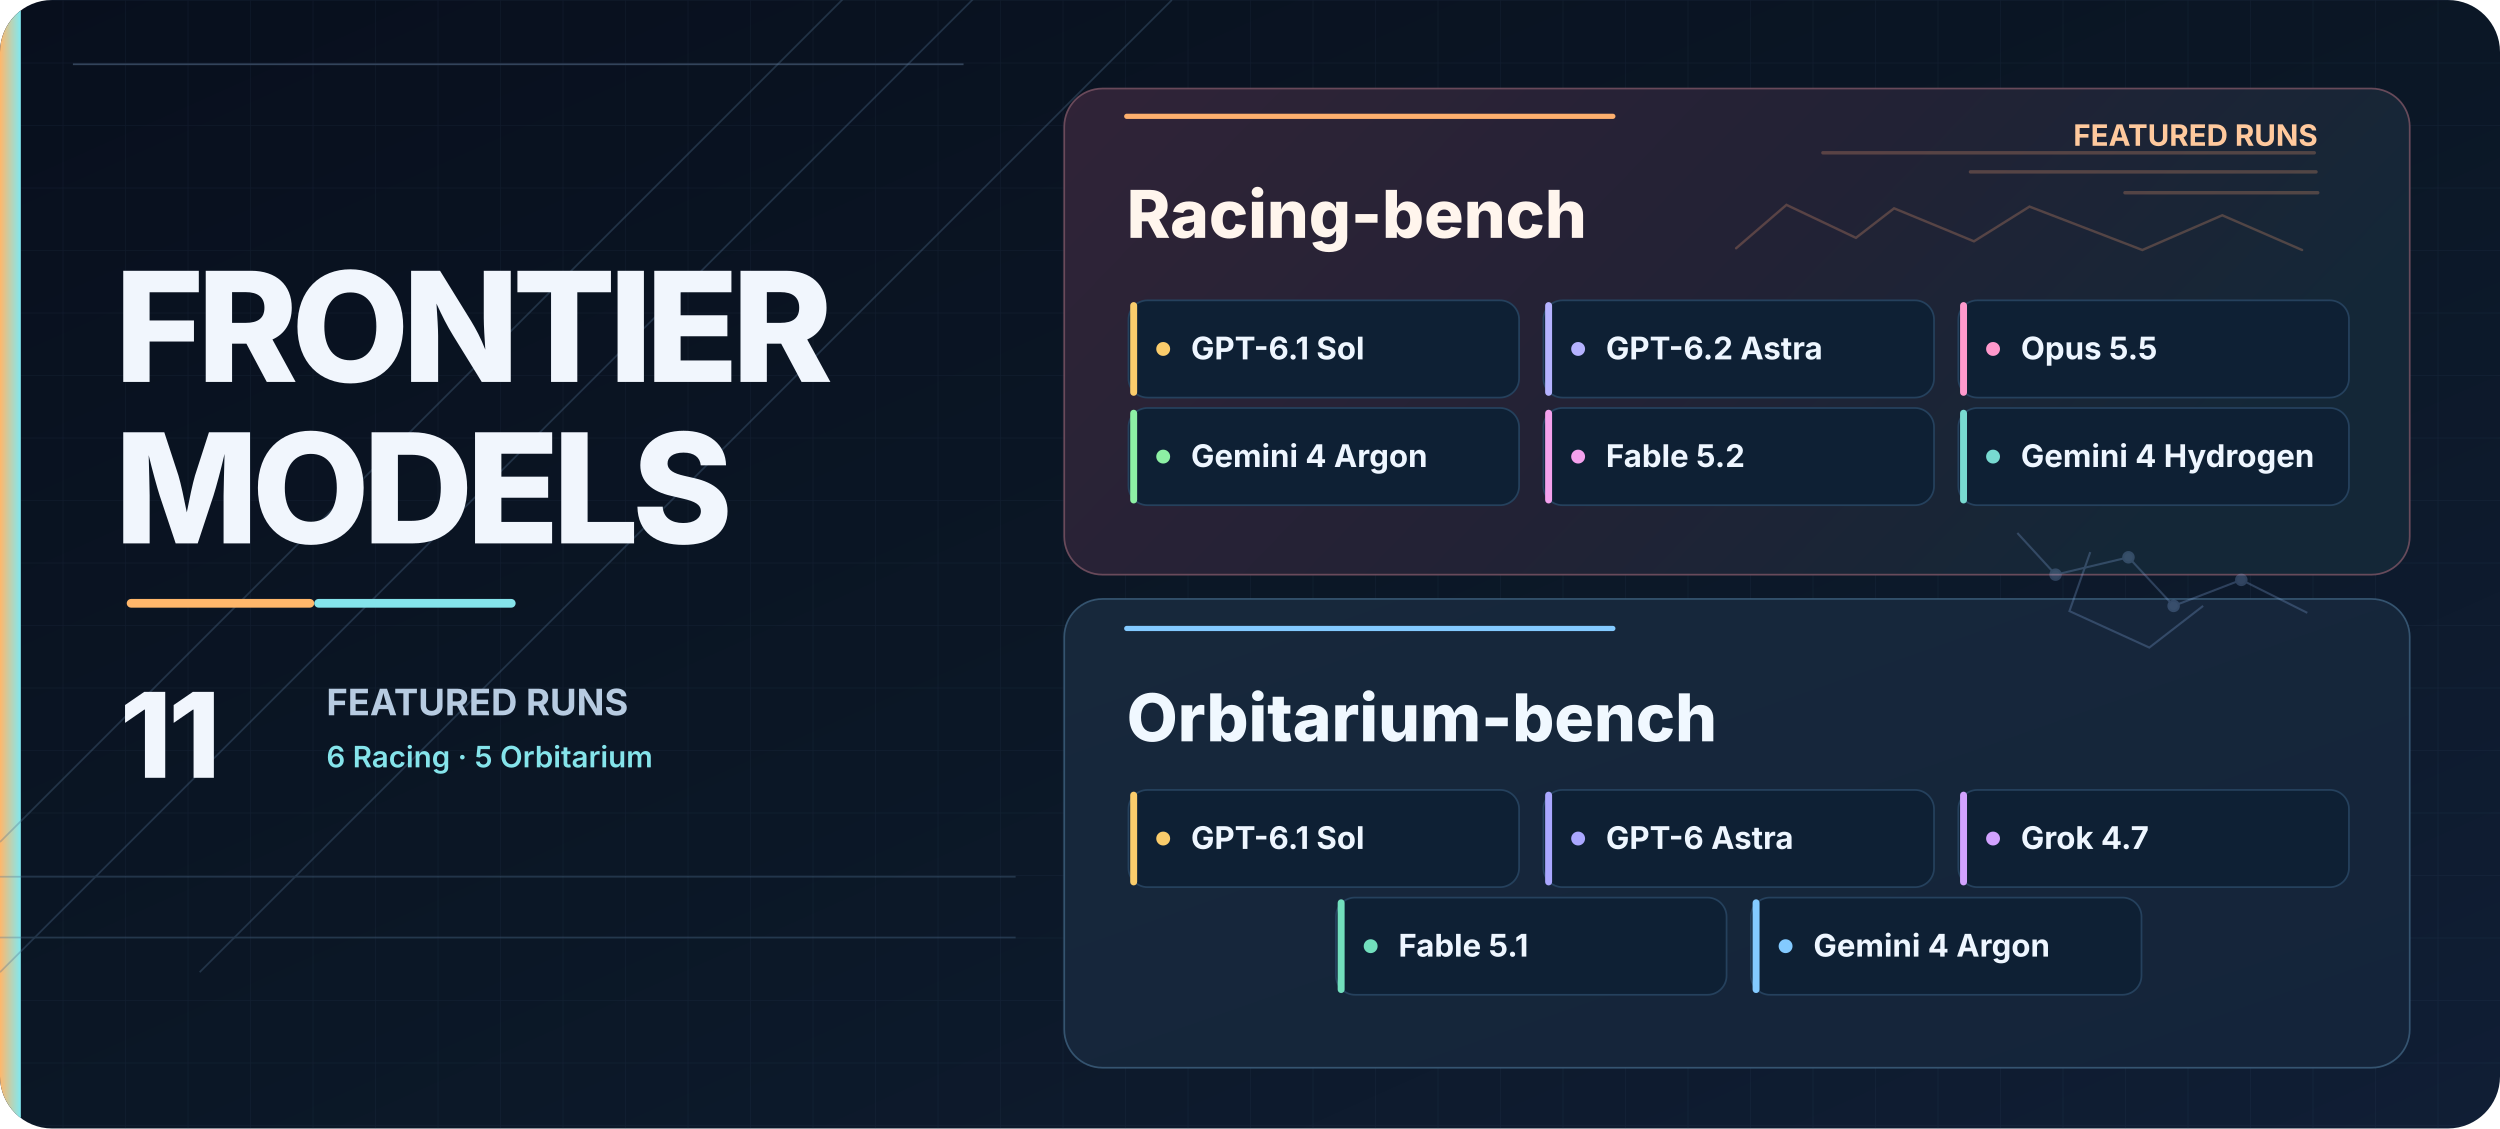
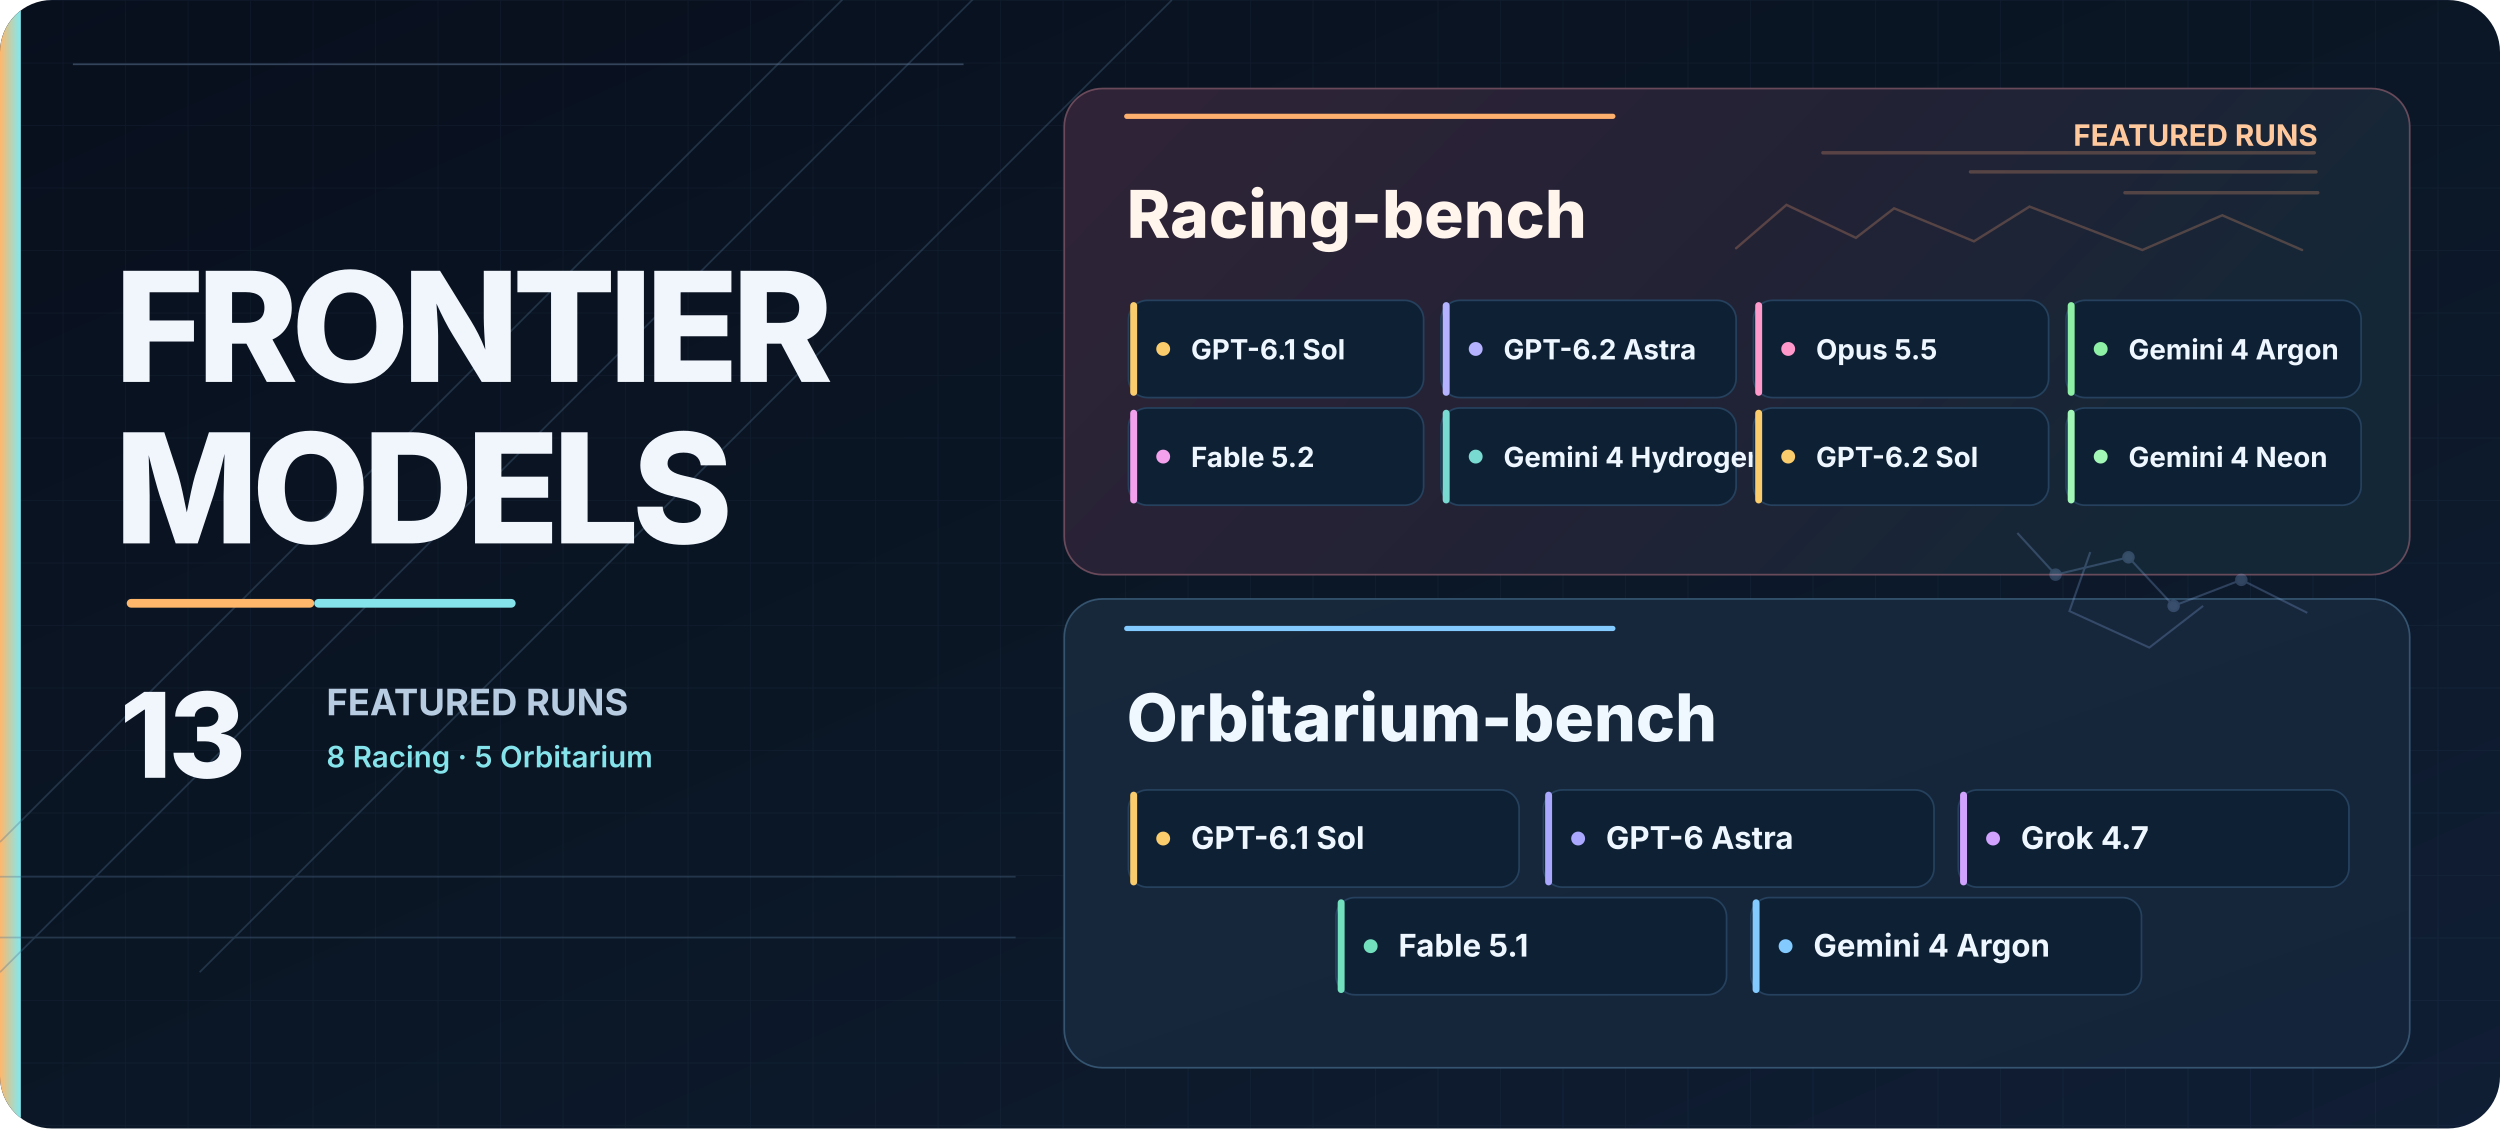
<svg xmlns="http://www.w3.org/2000/svg" viewBox="0 0 1440 650" role="img" aria-labelledby="title desc">
  <defs>
    <linearGradient id="base" x1="0" y1="0" x2="1" y2="1">
      <stop stop-color="#080f1d" />
      <stop offset=".52" stop-color="#0b1726" />
      <stop offset="1" stop-color="#101e35" />
    </linearGradient>
    <linearGradient id="race" x1="0" y1="0" x2="1" y2=".35">
      <stop stop-color="#302337" />
      <stop offset=".57" stop-color="#222235" />
      <stop offset="1" stop-color="#142737" />
    </linearGradient>
    <linearGradient id="orbit" x1="0" y1="0" x2="1" y2="1">
      <stop stop-color="#17283b" />
      <stop offset="1" stop-color="#14243a" />
    </linearGradient>
    <linearGradient id="rail" x1="0" y1="0" x2="1" y2="0">
      <stop stop-color="#ffb76b" />
      <stop offset="1" stop-color="#80e9f2" />
    </linearGradient>
    <pattern id="grid" width="36" height="36" patternUnits="userSpaceOnUse">
      <path d="M36 0H0V36" fill="none" stroke="#4b6386" stroke-opacity=".12" stroke-width=".8" />
    </pattern>
    <clipPath id="canvas">
      <rect width="1440" height="650" rx="30" />
    </clipPath>
  </defs>
  <g clip-path="url(#canvas)" font-family="Inter,Segoe UI,Arial,sans-serif">
    <rect width="1440" height="650" fill="url(#base)" />
    <rect width="1440" height="650" fill="url(#grid)" />
    <path d="M0 0H12V650H0Z" fill="url(#rail)" />
    <path d="M42 37H555" stroke="#33445b" stroke-width="1" />
    <g opacity=".34" stroke="#50708f" stroke-width="1" fill="none">
      <path d="M0 485L585 -100M0 560L605 -45M115 560L675 0" />
      <path d="M0 505H585M0 540H585" />
    </g>
    <text x="66" y="220" font-size="88" font-weight="800" letter-spacing="-4" fill="#f1f6fd">FRONTIER</text>
    <text x="66" y="313" font-size="88" font-weight="800" letter-spacing="-4" fill="#f1f6fd">MODELS</text>
    <rect x="73" y="345" width="108" height="5" rx="2.5" fill="#ffb76b" />
    <rect x="181" y="345" width="116" height="5" rx="2.5" fill="#85e4eb" />
-     <g data-role="current-run-count" aria-label="11 featured runs: 6 Racing and 5 Orbitarium">
-       <text x="69" y="448" font-size="68" font-weight="800" letter-spacing="-2" fill="#f1f6fd">11</text>
+     <g data-role="current-run-count" aria-label="13 featured runs: 8 Racing and 5 Orbitarium">
+       <text x="69" y="448" font-size="68" font-weight="800" letter-spacing="-2" fill="#f1f6fd">13</text>
      <text x="188" y="412" font-size="21" font-weight="700" fill="#b7cbe1">FEATURED RUNS</text>
-       <text x="188" y="442" font-size="17" font-weight="600" fill="#85e4eb">6 Racing · 5 Orbitarium</text>
+       <text x="188" y="442" font-size="17" font-weight="600" fill="#85e4eb">8 Racing · 5 Orbitarium</text>
    </g>
    <g data-benchmark="racing">
      <rect x="613" y="51" width="775" height="280" rx="22" fill="url(#race)" stroke="#7d5565" stroke-opacity=".8" />
      <path d="M649 67H929" stroke="#fdaf6d" stroke-width="3" stroke-linecap="round" />
      <text x="1335" y="84" text-anchor="end" font-size="17" font-weight="700" fill="#ffc99d">FEATURED RUNS</text>
      <g stroke="#ec9b70" fill="none" stroke-linecap="round" opacity=".27">
        <path d="M1050 88h283M1135 99h199M1224 111h111" stroke-width="2" />
        <path d="M1000 143l29 -25 40 19 22 -17 46 19 32 -20 65 25 46 -20 46 20" stroke-width="1.4" />
      </g>
      <text x="649" y="137" font-size="38" font-weight="800" fill="#fff5ed">Racing-bench</text>
      <g data-role="run" data-benchmark="racing" data-model="gpt-6.1-sol-v3.4">
-         <rect x="650" y="173" width="225" height="56" rx="11" fill="#0e2034" stroke="#25415d" />
+         <rect x="650" y="173" width="170" height="56" rx="11" fill="#0e2034" stroke="#25415d" />
        <rect x="651" y="174" width="4" height="54" rx="2" fill="#facc6b" />
        <circle cx="670" cy="201" r="4" fill="#facc6b" />
-         <text x="686" y="207" font-size="18" font-weight="650" fill="#eef6ff">GPT-6.1 Sol</text>
+         <text x="686" y="207" font-size="16" font-weight="650" fill="#eef6ff">GPT-6.1 Sol</text>
      </g>
      <g data-role="run" data-benchmark="racing" data-model="gpt-astra-6.2-v3.4.1">
-         <rect x="889" y="173" width="225" height="56" rx="11" fill="#0e2034" stroke="#25415d" />
-         <rect x="890" y="174" width="4" height="54" rx="2" fill="#b5b2ff" />
-         <circle cx="909" cy="201" r="4" fill="#b5b2ff" />
-         <text x="925" y="207" font-size="18" font-weight="650" fill="#eef6ff">GPT-6.2 Astra</text>
+         <rect x="830" y="173" width="170" height="56" rx="11" fill="#0e2034" stroke="#25415d" />
+         <rect x="831" y="174" width="4" height="54" rx="2" fill="#b5b2ff" />
+         <circle cx="850" cy="201" r="4" fill="#b5b2ff" />
+         <text x="866" y="207" font-size="16" font-weight="650" fill="#eef6ff">GPT-6.2 Astra</text>
      </g>
      <g data-role="run" data-benchmark="racing" data-model="opus-5.5-v3.4">
-         <rect x="1128" y="173" width="225" height="56" rx="11" fill="#0e2034" stroke="#25415d" />
-         <rect x="1129" y="174" width="4" height="54" rx="2" fill="#ff99cc" />
-         <circle cx="1148" cy="201" r="4" fill="#ff99cc" />
-         <text x="1164" y="207" font-size="18" font-weight="650" fill="#eef6ff">Opus 5.5</text>
+         <rect x="1010" y="173" width="170" height="56" rx="11" fill="#0e2034" stroke="#25415d" />
+         <rect x="1011" y="174" width="4" height="54" rx="2" fill="#ff99cc" />
+         <circle cx="1030" cy="201" r="4" fill="#ff99cc" />
+         <text x="1046" y="207" font-size="16" font-weight="650" fill="#eef6ff">Opus 5.5</text>
      </g>
      <g data-role="run" data-benchmark="racing" data-model="gemini-4-argon-v3.4">
-         <rect x="650" y="235" width="225" height="56" rx="11" fill="#0e2034" stroke="#25415d" />
-         <rect x="651" y="236" width="4" height="54" rx="2" fill="#8df0a4" />
-         <circle cx="670" cy="263" r="4" fill="#8df0a4" />
-         <text x="686" y="269" font-size="18" font-weight="650" fill="#eef6ff">Gemini 4 Argon</text>
+         <rect x="1190" y="173" width="170" height="56" rx="11" fill="#0e2034" stroke="#25415d" />
+         <rect x="1191" y="174" width="4" height="54" rx="2" fill="#8df0a4" />
+         <circle cx="1210" cy="201" r="4" fill="#8df0a4" />
+         <text x="1226" y="207" font-size="16" font-weight="650" fill="#eef6ff">Gemini 4 Argon</text>
      </g>
      <g data-role="run" data-benchmark="racing" data-model="fable-5.2-v3.4.1">
-         <rect x="889" y="235" width="225" height="56" rx="11" fill="#0e2034" stroke="#25415d" />
-         <rect x="890" y="236" width="4" height="54" rx="2" fill="#f4a1ed" />
-         <circle cx="909" cy="263" r="4" fill="#f4a1ed" />
-         <text x="925" y="269" font-size="18" font-weight="650" fill="#eef6ff">Fable 5.2</text>
+         <rect x="650" y="235" width="170" height="56" rx="11" fill="#0e2034" stroke="#25415d" />
+         <rect x="651" y="236" width="4" height="54" rx="2" fill="#f4a1ed" />
+         <circle cx="670" cy="263" r="4" fill="#f4a1ed" />
+         <text x="686" y="269" font-size="16" font-weight="650" fill="#eef6ff">Fable 5.2</text>
      </g>
      <g data-role="run" data-benchmark="racing" data-model="gemini-4-hydrogen-v3.4">
-         <rect x="1128" y="235" width="225" height="56" rx="11" fill="#0e2034" stroke="#25415d" />
-         <rect x="1129" y="236" width="4" height="54" rx="2" fill="#78dad1" />
-         <circle cx="1148" cy="263" r="4" fill="#78dad1" />
-         <text x="1164" y="269" font-size="18" font-weight="650" fill="#eef6ff">Gemini 4 Hydrogen</text>
+         <rect x="830" y="235" width="170" height="56" rx="11" fill="#0e2034" stroke="#25415d" />
+         <rect x="831" y="236" width="4" height="54" rx="2" fill="#78dad1" />
+         <circle cx="850" cy="263" r="4" fill="#78dad1" />
+         <text x="866" y="269" font-size="16" font-weight="650" fill="#eef6ff">Gemini 4 Hydrogen</text>
+       </g>
+       <g data-role="run" data-benchmark="racing" data-model="gpt-6.2-sol-v3.5">
+         <rect x="1010" y="235" width="170" height="56" rx="11" fill="#0e2034" stroke="#25415d" />
+         <rect x="1011" y="236" width="4" height="54" rx="2" fill="#facc6b" />
+         <circle cx="1030" cy="263" r="4" fill="#facc6b" />
+         <text x="1046" y="269" font-size="16" font-weight="650" fill="#eef6ff">GPT-6.2 Sol</text>
+       </g>
+       <g data-role="run" data-benchmark="racing" data-model="gemini-4-neon-v3.5">
+         <rect x="1190" y="235" width="170" height="56" rx="11" fill="#0e2034" stroke="#25415d" />
+         <rect x="1191" y="236" width="4" height="54" rx="2" fill="#a2f7b6" />
+         <circle cx="1210" cy="263" r="4" fill="#a2f7b6" />
+         <text x="1226" y="269" font-size="16" font-weight="650" fill="#eef6ff">Gemini 4 Neon</text>
      </g>
    </g>
    <g data-benchmark="orbitarium">
      <rect x="613" y="345" width="775" height="270" rx="22" fill="url(#orbit)" stroke="#3e617f" stroke-opacity=".8" />
      <path d="M649 362H929" stroke="#83caff" stroke-width="3" stroke-linecap="round" />
      <g opacity=".25" fill="none" stroke="#8eb6f0" stroke-width="1.2">
        <path d="M1162 307l22 24 42 -10 26 28 39 -15 38 19" />
        <path d="M1204 318l-12 34 46 21 31 -24" />
        <circle cx="1184" cy="331" r="3" fill="#9fc9ff" />
        <circle cx="1226" cy="321" r="3" fill="#9fc9ff" />
        <circle cx="1252" cy="349" r="3" fill="#9fc9ff" />
        <circle cx="1291" cy="334" r="3" fill="#9fc9ff" />
      </g>
      <text x="649" y="427" font-size="38" font-weight="800" fill="#f0f8ff">Orbitarium-bench</text>
      <g data-role="run" data-benchmark="orbitarium" data-model="gpt-6.1-sol-source">
        <rect x="650" y="455" width="225" height="56" rx="11" fill="#0e2034" stroke="#25415d" />
        <rect x="651" y="456" width="4" height="54" rx="2" fill="#facc6b" />
        <circle cx="670" cy="483" r="4" fill="#facc6b" />
        <text x="686" y="489" font-size="18" font-weight="650" fill="#eef6ff">GPT-6.1 Sol</text>
      </g>
      <g data-role="run" data-benchmark="orbitarium" data-model="gpt-6-astra-max-frontier-v2">
        <rect x="889" y="455" width="225" height="56" rx="11" fill="#0e2034" stroke="#25415d" />
        <rect x="890" y="456" width="4" height="54" rx="2" fill="#aaa7ff" />
        <circle cx="909" cy="483" r="4" fill="#aaa7ff" />
        <text x="925" y="489" font-size="18" font-weight="650" fill="#eef6ff">GPT-6 Astra</text>
      </g>
      <g data-role="run" data-benchmark="orbitarium" data-model="grok-4.7-solar-source">
        <rect x="1128" y="455" width="225" height="56" rx="11" fill="#0e2034" stroke="#25415d" />
        <rect x="1129" y="456" width="4" height="54" rx="2" fill="#d2a2ff" />
        <circle cx="1148" cy="483" r="4" fill="#d2a2ff" />
        <text x="1164" y="489" font-size="18" font-weight="650" fill="#eef6ff">Grok 4.7</text>
      </g>
      <g data-role="run" data-benchmark="orbitarium" data-model="fable-5.1-frontier-v2">
        <rect x="769.5" y="517" width="225" height="56" rx="11" fill="#0e2034" stroke="#25415d" />
        <rect x="770.5" y="518" width="4" height="54" rx="2" fill="#72dfbd" />
        <circle cx="789.5" cy="545" r="4" fill="#72dfbd" />
        <text x="805.5" y="551" font-size="18" font-weight="650" fill="#eef6ff">Fable 5.1</text>
      </g>
      <g data-role="run" data-benchmark="orbitarium" data-model="gemini-4-argon-source">
        <rect x="1008.5" y="517" width="225" height="56" rx="11" fill="#0e2034" stroke="#25415d" />
        <rect x="1009.5" y="518" width="4" height="54" rx="2" fill="#83caff" />
        <circle cx="1028.5" cy="545" r="4" fill="#83caff" />
        <text x="1044.5" y="551" font-size="18" font-weight="650" fill="#eef6ff">Gemini 4 Argon</text>
      </g>
    </g>
  </g>
</svg>
